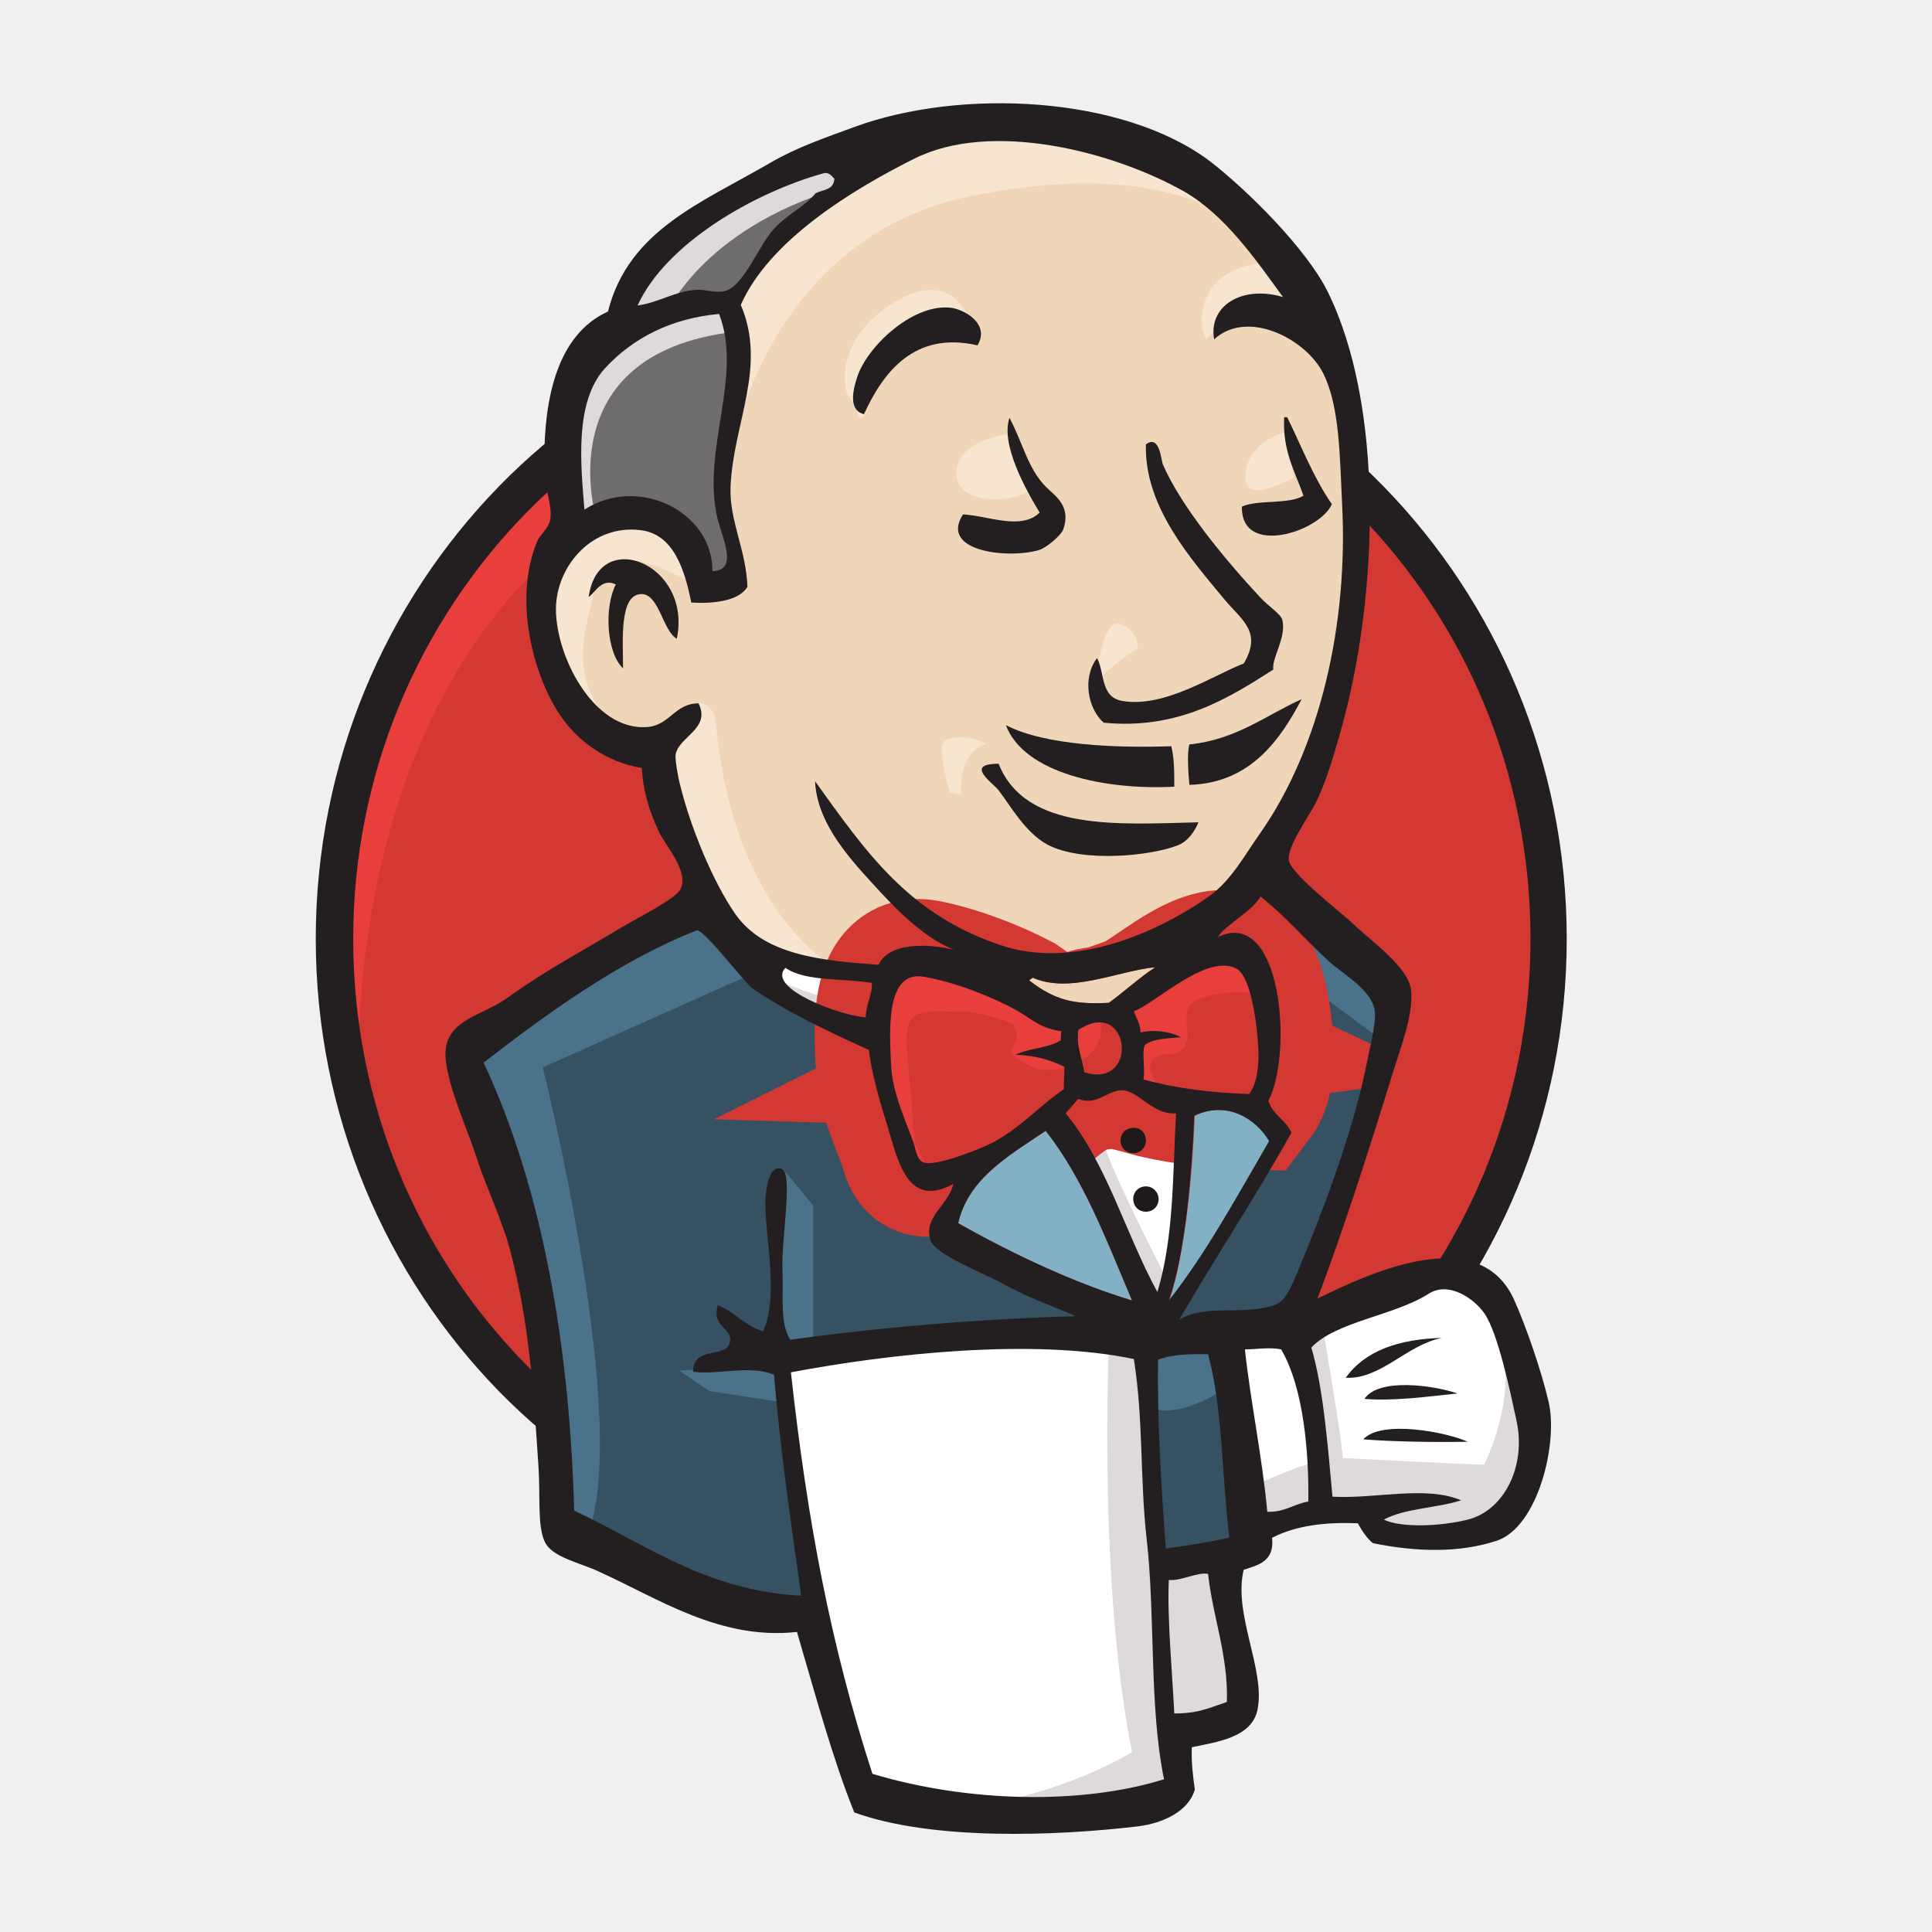
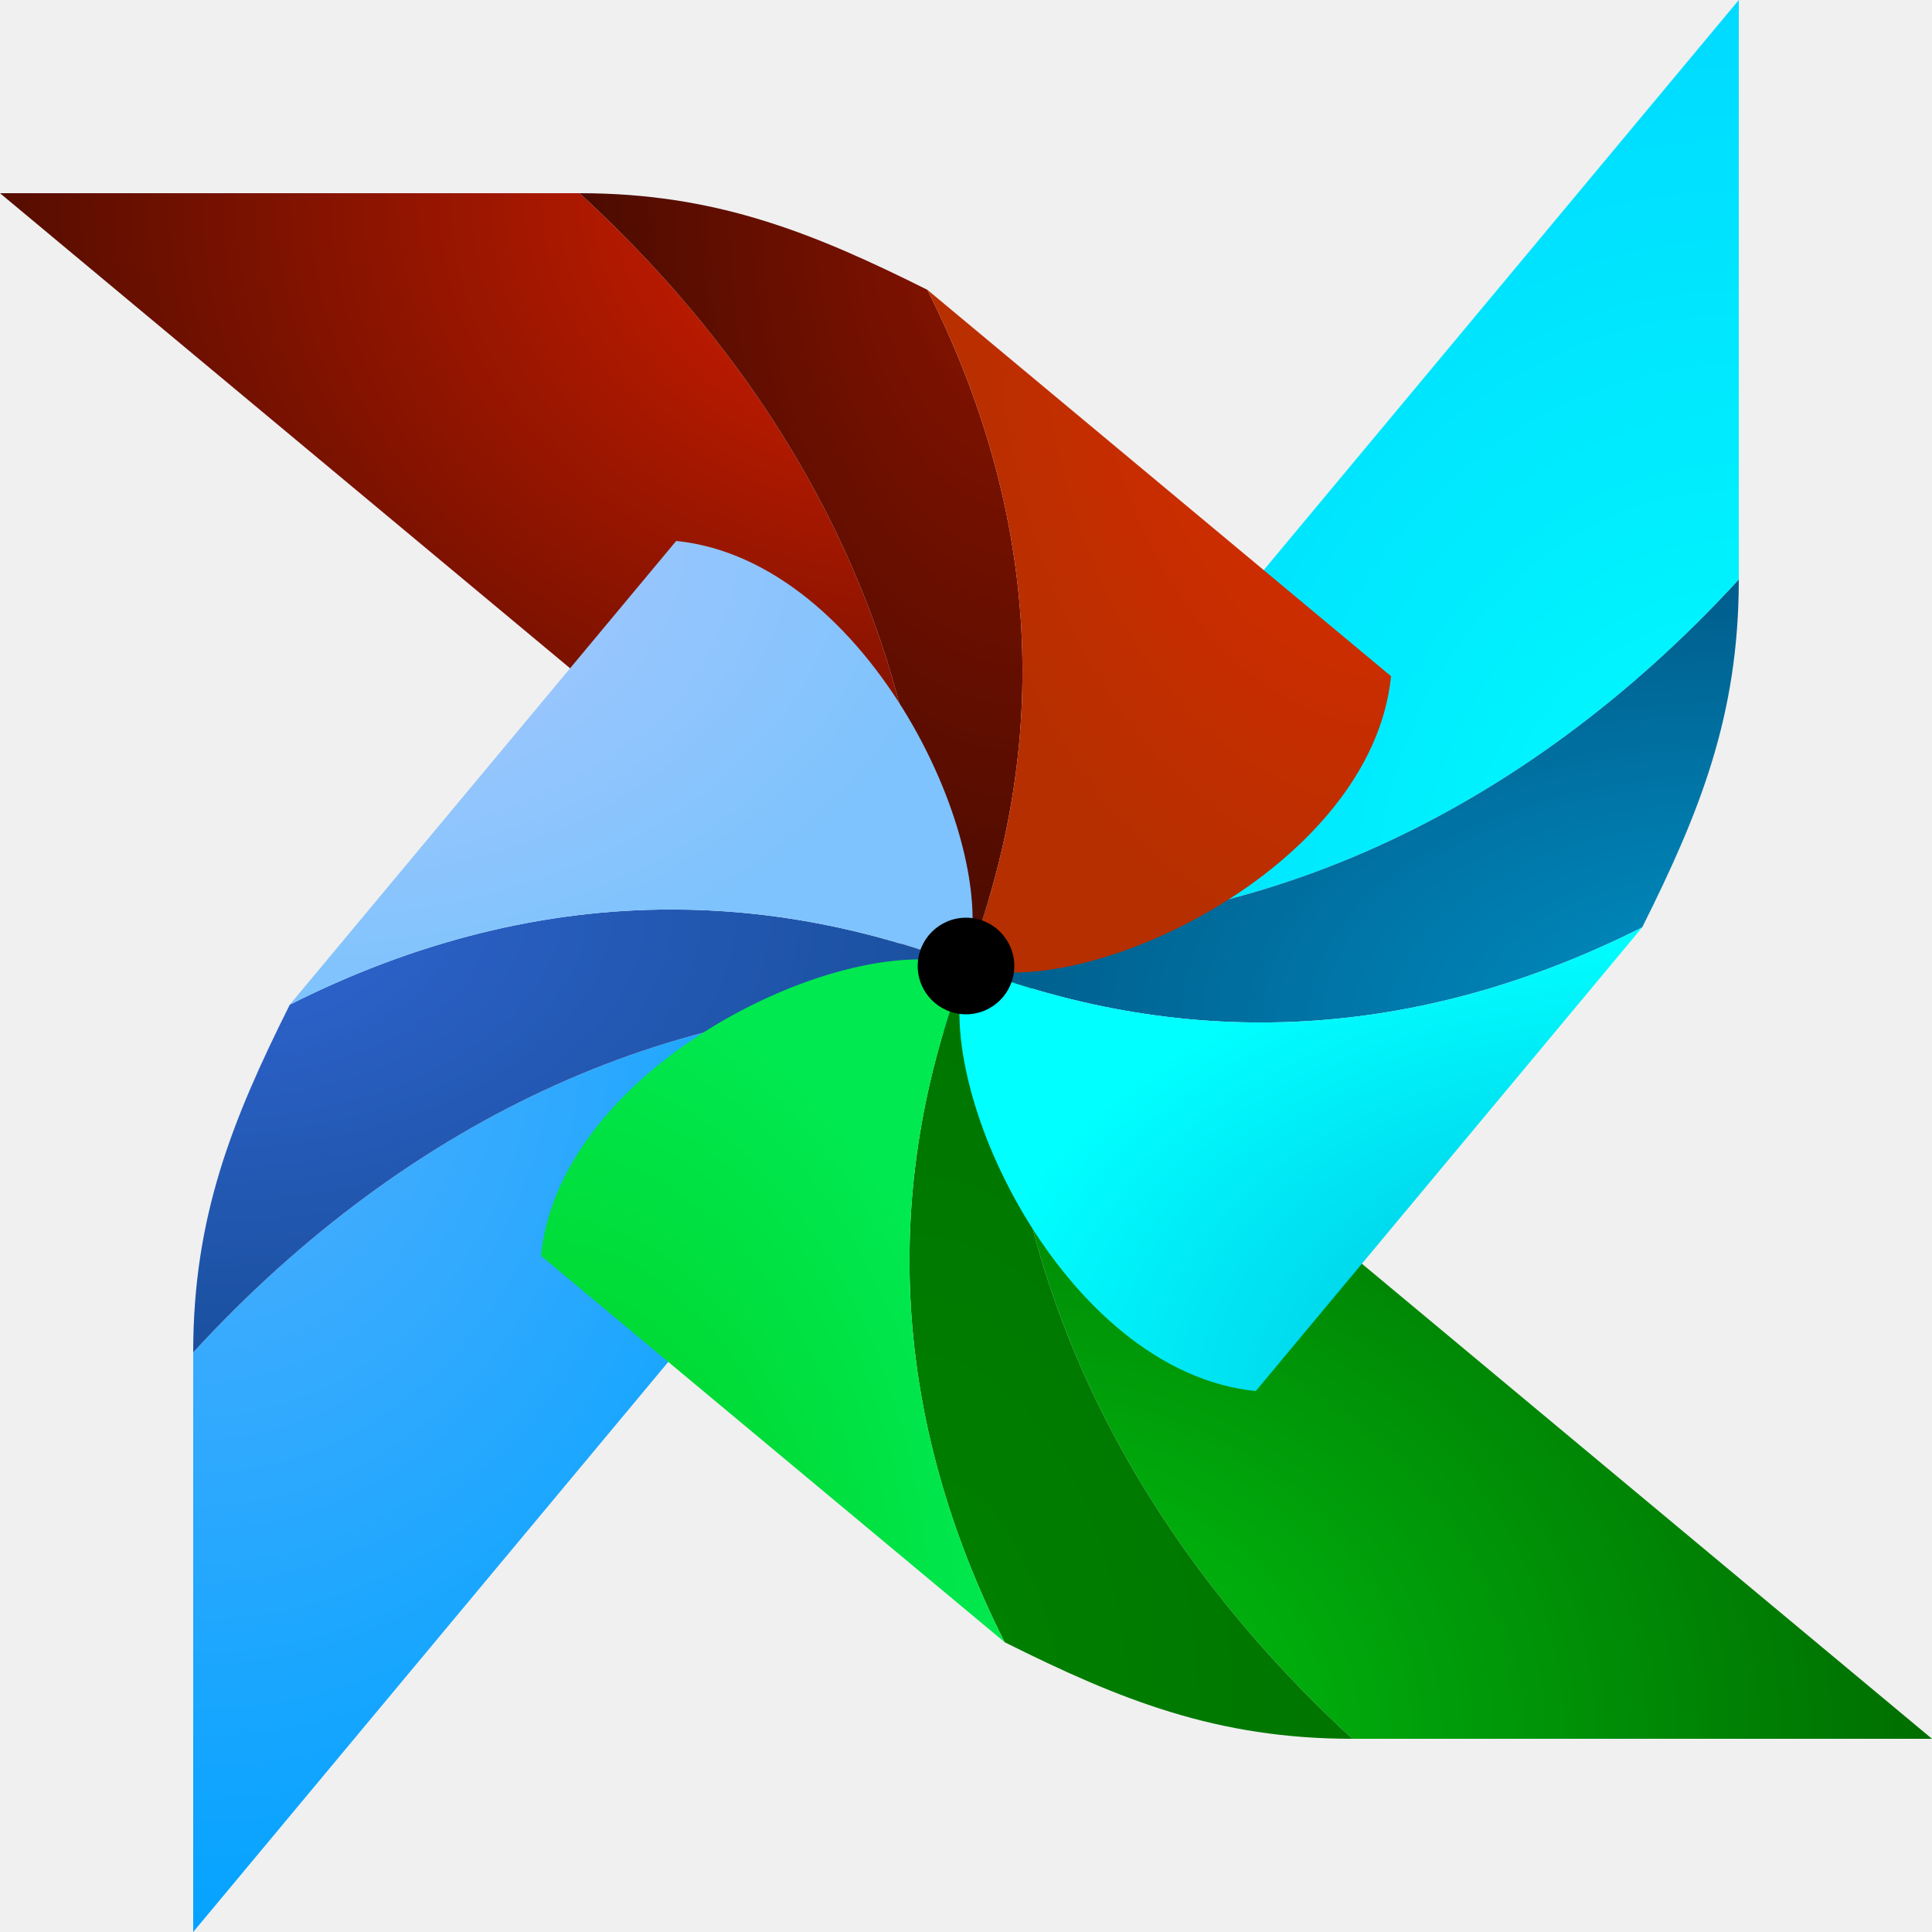
- <svg xmlns="http://www.w3.org/2000/svg" version="1.1" id="Ebene_1" x="0px" y="0px" viewBox="0 0 40 40" style="enable-background:new 0 0 40 40;" xml:space="preserve">
-   <style type="text/css">
- 	.st0{fill-rule:evenodd;clip-rule:evenodd;fill:#D43833;}
- 	.st1{fill:#E83F3D;}
- 	.st2{fill:#231F20;}
- 	.st3{fill-rule:evenodd;clip-rule:evenodd;fill:#F0D6B8;}
- 	.st4{fill-rule:evenodd;clip-rule:evenodd;fill:#355162;}
- 	.st5{fill-rule:evenodd;clip-rule:evenodd;fill:#6E6C6E;}
- 	.st6{fill-rule:evenodd;clip-rule:evenodd;fill:#DDDAD9;}
- 	.st7{fill-rule:evenodd;clip-rule:evenodd;fill:#F7E5CF;}
- 	.st8{fill:#F7E5CF;}
- 	.st9{fill-rule:evenodd;clip-rule:evenodd;fill:#4A738B;}
- 	.st10{fill-rule:evenodd;clip-rule:evenodd;fill:#FFFFFF;}
- 	.st11{fill:#FFFFFF;}
- 	.st12{fill:none;stroke:#D43833;stroke-width:2.5;stroke-miterlimit:5;}
- 	.st13{fill-rule:evenodd;clip-rule:evenodd;fill:#E83F3D;}
- 	.st14{fill-rule:evenodd;clip-rule:evenodd;fill:#231F20;}
- 	.st15{fill-rule:evenodd;clip-rule:evenodd;fill:#82B0C4;}
- 	.st16{fill-rule:evenodd;clip-rule:evenodd;fill:#1E1A1A;}
- </style>
-   <g id="g10" transform="matrix(1.25,0,0,-1.25,0,312)">
-     <g id="g3393">
-       <path id="path22" class="st0" d="M25.65,234.08c0-5.68-4.5-10.28-10.05-10.28c-5.55,0-10.05,4.6-10.05,10.28    c0,5.68,4.5,10.28,10.05,10.28C21.15,244.37,25.65,239.76,25.65,234.08" />
-       <path id="path24" class="st1" d="M5.95,231.54c0,0-0.73,10.72,9.15,11.03l-0.69,1.15l-5.36-1.8l-1.53-1.76l-1.34-2.57l-0.77-2.99    l0.23-1.99" />
-       <path id="path26" class="st2" d="M8.71,241.1c-1.76-1.8-2.86-4.3-2.86-7.05l0,0c0-2.76,1.09-5.25,2.86-7.05l0,0    c1.76-1.8,4.2-2.92,6.89-2.92l0,0c2.69,0,5.12,1.11,6.89,2.92l0,0c1.76,1.8,2.86,4.3,2.86,7.05l0,0c0,2.76-1.09,5.25-2.86,7.05    l0,0c-1.76,1.8-4.2,2.92-6.89,2.92l0,0C12.9,244.02,10.47,242.9,8.71,241.1L8.71,241.1z M8.26,226.56    c-1.87,1.92-3.03,4.57-3.03,7.49l0,0c0,2.92,1.16,5.57,3.03,7.49l0,0c1.87,1.92,4.47,3.11,7.33,3.11l0,0    c2.86,0,5.46-1.19,7.33-3.11l0,0c1.87-1.92,3.03-4.57,3.03-7.49l0,0c0-2.92-1.16-5.57-3.03-7.49l0,0    c-1.87-1.92-4.47-3.11-7.33-3.11l0,0C12.73,223.45,10.14,224.64,8.26,226.56L8.26,226.56" />
-       <path id="path28" class="st3" d="M19.82,234.03l-1.53-0.23l-2.07-0.23l-1.34-0.04l-1.3,0.04l-1,0.31l-0.88,0.96l-0.69,1.95    l-0.15,0.42l-0.92,0.31l-0.54,0.88l-0.38,1.26l0.42,1.11l1,0.34l0.8-0.38l0.38-0.84l0.46,0.08l0.15,0.19l-0.15,0.88l-0.04,1.11    l0.23,1.53l-0.01,0.88l0.7,1.12l1.23,0.88l2.14,0.92l2.37-0.34l2.07-1.49l0.96-1.53l0.61-1.11l0.15-2.76l-0.46-2.37l-0.84-2.11    l-0.8-1.11" />
-       <path id="path30" class="st4" d="M18.52,227.4l-5.48-0.23v-0.92l0.46-3.22l-0.23-0.27l-3.83,1.3l-0.27,0.46l-0.38,4.33l-0.88,2.6    l-0.19,0.61l3.06,2.11l0.96,0.38l0.84-1.03l0.73-0.65l0.84-0.27l0.38-0.11L15,230.5l0.34-0.42l0.88,0.31l-0.61-1.19l3.33-1.57    L18.52,227.4" />
-       <path id="path32" class="st5" d="M9.45,240.77l1,0.34l0.8-0.38l0.38-0.84l0.46,0.08l0.11,0.46l-0.23,0.88l0.23,2.11l-0.19,1.15    l0.69,0.8l1.49,1.19l-0.42,0.57l-2.11-1.03l-0.88-0.69l-0.5-1.07l-0.77-1.03l-0.23-1.23L9.45,240.77" />
-       <path id="path34" class="st6" d="M11.02,244.37c0,0,0.57,1.42,2.87,2.11c2.3,0.69,0.11,0.5,0.11,0.5l-2.49-0.96l-0.96-0.96    l-0.42-0.77L11.02,244.37" />
-       <path id="path36" class="st6" d="M9.87,241.04c0,0-0.8,2.68,2.26,3.06l-0.11,0.46l-2.11-0.5l-0.61-1.99l0.15-1.3L9.87,241.04" />
-       <path id="path38" class="st7" d="M11.09,237.47l0.5,0.49c0,0,0.23-0.03,0.26-0.29c0.04-0.27,0.15-2.68,1.8-3.98    c0.15-0.12-1.23,0.19-1.23,0.19l-1.23,1.91" />
-       <path id="path40" class="st7" d="M18.14,238.2c0,0,0.09,1.16,0.4,1.07c0.31-0.09,0.31-0.4,0.31-0.4S18.1,238.38,18.14,238.2" />
-       <path id="path42" class="st8" d="M21.32,242.45c0,0-0.63-0.13-0.69-0.69c-0.06-0.56,0.69-0.11,0.8-0.08" />
-       <path id="path44" class="st8" d="M16.68,242.41c0,0-0.84-0.11-0.84-0.65c0-0.54,0.96-0.5,1.23-0.27" />
-       <path id="path46" class="st7" d="M11.48,239.93c0,0-1.46,0.88-1.61,0.04c-0.15-0.84-0.5-1.46,0.23-2.34l-0.5,0.15l-0.46,1.19    l-0.15,1.15l0.88,0.92l1-0.08l0.57-0.46L11.48,239.93" />
-       <path id="path48" class="st7" d="M12.17,242.34c0,0,0.65,3.37,3.94,4.02c2.71,0.54,4.14-0.11,4.67-0.73c0,0-2.41,2.87-4.71,1.99    c-2.3-0.88-3.98-2.49-3.94-3.52C12.19,242.34,12.17,242.34,12.17,242.34" />
-       <path id="path50" class="st7" d="M21.05,245.25c0,0-1.11,0.04-1.15-0.96c0,0,0-0.15,0.08-0.31c0,0,0.88,1,1.42,0.46" />
-       <path id="path52" class="st7" d="M16.19,243.88c0,0-0.19,1.53-1.49,0.64c-0.84-0.57-0.77-1.38-0.61-1.53    c0.15-0.15,0.11-0.46,0.23-0.25c0.12,0.21,0.08,0.9,0.5,1.09C15.23,244.02,15.92,244.24,16.19,243.88" />
-       <path id="path54" class="st9" d="M12.59,233.53l-3.6-1.61c0,0,1.49-5.94,0.73-7.77l-0.54,0.19l-0.04,2.26l-1,4.29l-0.42,1.19    l3.75,2.53L12.59,233.53" />
-       <path id="path56" class="st9" d="M12.96,230.25l0.51-0.62v-2.3h-0.61c0,0-0.08,1.61-0.08,1.8c0,0.19,0.08,0.88,0.08,0.88" />
-       <path id="path58" class="st9" d="M12.97,226.98l-1.72-0.08l0.5-0.34l1.23-0.19" />
-       <path id="path60" class="st4" d="M18.87,227.36l1.42,0.04l0.34-3.52l-1.46-0.19L18.87,227.36" />
-       <path id="path62" class="st4" d="M19.25,227.36l2.14,0.11c0,0,0.88,2.22,0.88,2.34s0.77,3.22,0.77,3.22l-1.72,1.8l-0.34,0.31    l-0.92-0.92v-3.56L19.25,227.36" />
-       <path id="path64" class="st9" d="M20.21,227.63l-1.34-0.27l0.19-1.07c0.5-0.23,1.34,0.38,1.34,0.38" />
-       <path id="path66" class="st9" d="M20.25,234.33l2.68-1.99l0.08,0.92l-2.03,1.88L20.25,234.33" />
-       <path id="path68" class="st10" d="M14.3,219.82l-0.79,3.22l-0.39,2.37l-0.07,1.76l3.59,0.19l2.23,0l-0.2-4.02l0.34-3.1l-0.04-0.57    l-2.91-0.23L14.3,219.82" />
-       <path id="path70" class="st6" d="M18.37,227.4c0,0-0.19-3.98,0.38-6.82c0,0-1.15-0.73-2.83-0.92l3.22,0.11l0.38,0.23l-0.46,6.28    l-0.11,1.34" />
-       <path id="path72" class="st10" d="M20.69,224.18l1.49,0.42l2.83,0.15l0.42,1.3l-0.77,2.26l-0.88,0.11l-1.23-0.38l-1.18-0.57    l-0.62,0.11l-0.49-0.19" />
-       <path id="path74" class="st6" d="M20.67,224.95c0,0,1,0.46,1.15,0.42l-0.42,2.11l0.5,0.19c0,0,0.34-1.99,0.34-2.22    c0,0,2.14-0.11,2.34-0.11c0,0,0.46,0.88,0.34,1.8l0.42-1.23l0.04-0.69l-0.61-0.92l-0.69-0.15l-1.15,0.04l-0.38,0.5l-1.34-0.19    l-0.42-0.15" />
-       <path id="path76" class="st11" d="M19.16,227.67l-0.84,2.14l-0.88,1.26c0,0,0.19,0.54,0.46,0.54s0.88,0,0.88,0l0.84-0.31    l-0.08-1.42L19.16,227.67" />
-       <path id="path78" class="st6" d="M19.33,228.4c0,0-1.07,2.07-1.07,2.37c0,0,0.19,0.46,0.46,0.34c0.27-0.11,0.84-0.42,0.84-0.42    v0.73l-1.3,0.27l-0.88-0.11l1.49-3.52l0.31-0.04" />
-       <path id="path80" class="st11" d="M14.64,233.45l-1.06,0.12l-1,0.31v-0.34l0.49-0.54l1.53-0.69" />
-       <path id="path82" class="st6" d="M12.93,233.34c0,0,1.19-0.5,1.57-0.38l0.04-0.46l-1.07,0.23l-0.65,0.46L12.93,233.34" />
-       <path id="path84" class="st0" d="M20.69,231.48c-0.65,0.02-1.24,0.1-1.75,0.24c0.03,0.21-0.03,0.42,0.02,0.57    c0.14,0.1,0.38,0.1,0.6,0.13c-0.19,0.09-0.45,0.13-0.67,0.08c-0.01,0.15-0.07,0.24-0.11,0.35c0.37,0.13,1.23,0.99,1.71,0.7    c0.23-0.13,0.33-0.9,0.35-1.28C20.86,231.96,20.82,231.65,20.69,231.48" />
-       <path id="path86" class="st12" d="M20.69,231.48c-0.65,0.02-1.24,0.1-1.75,0.24c0.03,0.21-0.03,0.42,0.02,0.57    c0.14,0.1,0.38,0.1,0.6,0.13c-0.19,0.09-0.45,0.13-0.67,0.08c-0.01,0.15-0.07,0.24-0.11,0.35c0.37,0.13,1.23,0.99,1.71,0.7    c0.23-0.13,0.33-0.9,0.35-1.28C20.86,231.96,20.82,231.65,20.69,231.48z" />
-       <path id="path88" class="st0" d="M17.58,232.55c0-0.05,0-0.1-0.01-0.15c-0.2-0.13-0.53-0.13-0.75-0.24    c0.33-0.01,0.59-0.09,0.81-0.2c0-0.12-0.01-0.25-0.01-0.37c-0.37-0.25-0.71-0.63-1.15-0.87c-0.21-0.11-0.93-0.4-1.15-0.35    c-0.12,0.03-0.14,0.18-0.19,0.33c-0.11,0.31-0.35,0.81-0.37,1.28c-0.03,0.59-0.09,1.59,0.55,1.47c0.52-0.1,1.12-0.34,1.52-0.55    C17.07,232.74,17.21,232.57,17.58,232.55" />
-       <path id="path90" class="st12" d="M17.58,232.55c0-0.05,0-0.1-0.01-0.15c-0.2-0.13-0.53-0.13-0.75-0.24    c0.33-0.01,0.59-0.09,0.81-0.2c0-0.12-0.01-0.25-0.01-0.37c-0.37-0.25-0.71-0.63-1.15-0.87c-0.21-0.11-0.93-0.4-1.15-0.35    c-0.12,0.03-0.14,0.18-0.19,0.33c-0.11,0.31-0.35,0.81-0.37,1.28c-0.03,0.59-0.09,1.59,0.55,1.47c0.52-0.1,1.12-0.34,1.52-0.55    C17.07,232.74,17.21,232.57,17.58,232.55z" />
-       <path id="path92" class="st0" d="M17.95,231.84c-0.06,0.32-0.12,0.42-0.1,0.7C18.72,233.11,18.88,231.55,17.95,231.84" />
-       <path id="path94" class="st12" d="M17.95,231.84c-0.06,0.32-0.12,0.42-0.1,0.7C18.72,233.11,18.88,231.55,17.95,231.84z" />
-       <path id="path96" class="st13" d="M19.2,231.58c0,0-0.27,0.38-0.08,0.5c0.19,0.11,0.38,0,0.5,0.19c0.11,0.19,0,0.31,0.04,0.54    c0.04,0.23,0.23,0.27,0.42,0.31c0.19,0.04,0.73,0.11,0.8-0.08l-0.23,0.69l-0.46,0.15l-1.46-0.84l-0.08-0.42v-0.84" />
-       <path id="path98" class="st13" d="M15.18,230.31c-0.05,0.6-0.09,1.19-0.15,1.79c-0.08,0.89,0.21,0.74,0.99,0.74    c0.12,0,0.73-0.14,0.77-0.23c0.21-0.43-0.35-0.33,0.24-0.65c0.5-0.27,1.38,0.16,1.18,0.77c-0.11,0.13-0.59,0.04-0.76,0.13    c-0.3,0.16-0.6,0.31-0.9,0.47c-0.38,0.2-1.26,0.49-1.67,0.21c-1.03-0.7,0.06-2.45,0.43-3.18" />
-       <path id="path100" class="st14" d="M16.19,243.88c-1.04,0.24-1.56-0.44-1.88-1.14c-0.28,0.07-0.17,0.45-0.1,0.65    c0.19,0.51,0.94,1.2,1.56,1.11C16.03,244.45,16.39,244.21,16.19,243.88" />
-       <path id="path102" class="st14" d="M21.27,242.69c0.02,0,0.03,0,0.05,0c0.24-0.49,0.44-1.01,0.74-1.44    c-0.2-0.46-1.51-0.88-1.49-0.04c0.28,0.12,0.77,0.03,1.02,0.18C21.45,241.79,21.24,242.13,21.27,242.69" />
-       <path id="path104" class="st14" d="M16.72,242.68c0.22-0.41,0.3-0.84,0.61-1.15c0.14-0.14,0.42-0.31,0.28-0.7    c-0.03-0.09-0.27-0.3-0.4-0.34c-0.5-0.15-1.66-0.03-1.26,0.59c0.41-0.02,0.96-0.27,1.27,0.03    C16.99,241.49,16.57,242.24,16.72,242.68" />
-       <path id="path106" class="st14" d="M21.09,238.51c-0.75-0.48-1.58-1-2.81-0.88c-0.26,0.23-0.36,0.74-0.11,1.07    c0.13-0.23,0.05-0.65,0.42-0.71c0.7-0.12,1.51,0.43,2.01,0.62c0.31,0.52-0.03,0.72-0.31,1.05c-0.57,0.69-1.34,1.55-1.31,2.58    c0.23,0.17,0.25-0.26,0.28-0.33c0.3-0.7,1.05-1.6,1.6-2.19c0.13-0.15,0.36-0.29,0.38-0.39C21.31,239.04,21.06,238.7,21.09,238.51" />
-       <path id="path108" class="st14" d="M11.21,239.02c-0.23,0.13-0.29,0.72-0.57,0.74c-0.39,0.02-0.32-0.77-0.32-1.23    c-0.27,0.25-0.32,1-0.12,1.39c-0.23,0.11-0.33-0.12-0.45-0.21C9.91,240.89,11.47,240.26,11.21,239.02" />
-       <path id="path110" class="st14" d="M21.56,238.02c-0.35-0.66-0.84-1.39-1.86-1.42c-0.02,0.21-0.04,0.54,0,0.67    C20.48,237.35,20.96,237.75,21.56,238.02" />
-       <path id="path112" class="st14" d="M16.66,237.59c0.65-0.34,1.85-0.38,2.74-0.35c0.05-0.19,0.05-0.43,0.05-0.67    C18.31,236.51,16.96,236.79,16.66,237.59" />
-       <path id="path114" class="st14" d="M16.54,236.95c0.45-1.13,2-1,3.31-0.97c-0.06-0.15-0.18-0.32-0.34-0.38    c-0.42-0.17-1.57-0.3-2.16,0.01c-0.37,0.2-0.61,0.64-0.81,0.9C16.45,236.63,15.96,236.95,16.54,236.95" />
-       <path id="path116" class="st15" d="M21.03,230.7c-0.53-0.91-1.04-1.84-1.66-2.64c0.26,0.77,0.38,2.07,0.42,3.06    C20.33,231.38,20.81,231.06,21.03,230.7" />
-       <path id="path118" class="st14" d="M23.88,227.44c-0.59-0.12-1.01-0.69-1.59-0.66C22.61,227.23,23.17,227.42,23.88,227.44" />
-       <path id="path120" class="st14" d="M24.14,226.52c-0.48-0.05-1.05-0.13-1.54-0.09C22.83,226.78,23.73,226.66,24.14,226.52" />
-       <path id="path122" class="st14" d="M24.31,225.72c-0.54-0.01-1.22,0-1.73,0.04C22.88,226.09,23.96,225.88,24.31,225.72" />
-       <path id="path124" class="st6" d="M20.01,223.53c0.08-0.68,0.35-1.37,0.31-2.12c-0.3-0.1-0.47-0.19-0.87-0.19    c-0.03,0.63-0.11,1.6-0.09,2.21C19.56,223.41,19.85,223.57,20.01,223.53" />
-       <path id="path126" class="st3" d="M19.13,233.58c-0.27-0.18-0.5-0.4-0.77-0.59c-0.58-0.03-0.9,0.04-1.32,0.37    c0.01,0.03,0.05,0.01,0.05,0.05C17.72,233.13,18.51,233.52,19.13,233.58" />
-       <path id="path128" class="st15" d="M15.87,229.34c0.17,0.74,0.84,1.12,1.45,1.53c0.63-0.8,1.01-1.82,1.43-2.81    C17.76,228.36,16.74,228.85,15.87,229.34" />
-       <path id="path130" class="st14" d="M19.36,223.43c-0.03-0.61,0.06-1.58,0.09-2.21c0.4,0,0.57,0.09,0.87,0.19    c0.03,0.75-0.24,1.44-0.31,2.12C19.85,223.57,19.56,223.41,19.36,223.43z M13.1,226.87c0.27-2.44,0.65-4.49,1.35-6.65    c1.56-0.47,3.45-0.52,4.83-0.09c-0.25,1.22-0.14,2.7-0.29,4c-0.11,0.98-0.05,1.96-0.21,2.96    C17.11,227.44,14.74,227.18,13.1,226.87z M19.18,227.08c-0.01-1.05,0.05-2.08,0.13-3.13c0.4,0.06,0.68,0.1,1.05,0.18    c-0.12,1.01-0.11,2.15-0.35,3.04C19.72,227.17,19.47,227.18,19.18,227.08z M21.22,227.25c-0.19,0.04-0.41,0-0.6,0    c0.09-0.85,0.29-1.8,0.37-2.69c0.29-0.01,0.44,0.13,0.68,0.17C21.68,225.51,21.6,226.6,21.22,227.25L21.22,227.25z M24.31,224.43    c0.6,0.15,0.97,0.88,0.81,1.63c-0.11,0.51-0.31,1.46-0.53,1.78c-0.16,0.24-0.59,0.55-0.93,0.33c-0.56-0.36-1.54-0.46-1.94-0.89    c0.2-0.68,0.27-1.61,0.35-2.47c0.7-0.04,1.55,0.19,2.13-0.06c-0.4-0.13-0.93-0.13-1.28-0.32    C23.21,224.29,23.87,224.32,24.31,224.43L24.31,224.43z M18.75,228.06c-0.42,0.99-0.8,2.01-1.43,2.81    c-0.61-0.41-1.28-0.79-1.45-1.53C16.74,228.85,17.76,228.36,18.75,228.06z M19.78,231.12c-0.04-0.99-0.15-2.28-0.42-3.06    c0.63,0.8,1.13,1.73,1.66,2.64C20.81,231.06,20.33,231.38,19.78,231.12z M18.61,231.54c-0.24,0.03-0.44-0.27-0.75-0.14    c-0.07-0.08-0.14-0.16-0.21-0.24c0.68-0.82,0.99-1.99,1.52-2.96c0.28,0.93,0.25,1.95,0.31,2.96    C19.1,231.13,18.88,231.51,18.61,231.54z M17.86,232.54c-0.03-0.28,0.04-0.37,0.1-0.7C18.88,231.55,18.72,233.11,17.86,232.54z     M16.83,232.87c-0.4,0.22-1,0.46-1.52,0.55c-0.64,0.12-0.58-0.87-0.55-1.47c0.02-0.47,0.27-0.97,0.37-1.28    c0.05-0.15,0.06-0.3,0.19-0.33c0.22-0.05,0.95,0.24,1.15,0.35c0.44,0.24,0.78,0.62,1.15,0.87c0,0.12,0.01,0.25,0.01,0.37    c-0.22,0.11-0.48,0.19-0.81,0.2c0.22,0.11,0.55,0.11,0.75,0.24c0,0.05,0,0.1,0.01,0.15C17.21,232.57,17.07,232.74,16.83,232.87z     M13.01,233.57c-0.33-0.34,0.93-0.8,1.33-0.82c0,0.21,0.12,0.41,0.1,0.57C13.96,233.4,13.33,233.34,13.01,233.57z M17.1,233.41    c0-0.03-0.04-0.02-0.05-0.05c0.43-0.33,0.74-0.4,1.32-0.37c0.26,0.19,0.49,0.41,0.77,0.59C18.51,233.52,17.72,233.13,17.1,233.41z     M20.84,232.27c-0.02,0.37-0.12,1.14-0.35,1.28c-0.49,0.28-1.35-0.57-1.71-0.7c0.04-0.11,0.11-0.21,0.11-0.35    c0.22,0.05,0.48,0.02,0.67-0.08c-0.22-0.02-0.46-0.02-0.6-0.13c-0.05-0.15,0.01-0.36-0.02-0.57c0.51-0.14,1.1-0.22,1.75-0.24    C20.82,231.65,20.86,231.96,20.84,232.27z M12.45,233.24c-0.1,0.07-0.81,0.99-0.91,0.95c-1.27-0.5-2.47-1.37-3.53-2.19    c1.02-2.18,1.43-4.85,1.5-7.42c1.16-0.54,2.18-1.33,3.76-1.41c-0.18,1.29-0.35,2.45-0.45,3.66c-0.4,0.17-0.97-0.01-1.34,0.05    c0,0.45,0.57,0.2,0.61,0.5c0.04,0.23-0.31,0.24-0.2,0.6c0.29-0.11,0.44-0.34,0.75-0.43c0.28,0.62,0,1.71,0.04,2.23    c0.01,0.1,0.05,0.54,0.27,0.46c0.19-0.07-0.01-1.17,0.01-1.66c0.02-0.45-0.05-0.89,0.13-1.17c1.53,0.21,3.08,0.34,4.73,0.39    c-0.36,0.16-0.79,0.3-1.27,0.57c-0.26,0.14-1.06,0.45-1.14,0.69c-0.12,0.39,0.31,0.59,0.38,0.93c-0.77-0.42-0.92,0.4-1.1,0.99    c-0.17,0.53-0.26,0.92-0.3,1.23C13.73,232.51,13.02,232.84,12.45,233.24L12.45,233.24z M20.17,234.08    c1.06,0.51,1.25-1.92,0.84-2.71c0.06-0.23,0.29-0.32,0.38-0.53c-0.59-1.06-1.25-2.05-1.86-3.1c0.45,0.28,1.09,0.05,1.62,0.26    c0.19,0.08,0.33,0.52,0.48,0.87c0.4,0.97,0.83,2.2,1.01,3.13c0.04,0.21,0.16,0.67,0.13,0.86c-0.05,0.34-0.5,0.59-0.74,0.8    c-0.43,0.39-0.7,0.73-1.15,1.09C20.71,234.48,20.32,234.3,20.17,234.08L20.17,234.08z M10.02,243.5c-0.51-0.56-0.4-1.6-0.34-2.34    c0.91,0.58,2.13-0.05,2.12-1.02c0.44,0.01,0.16,0.55,0.08,0.89c-0.26,1.12,0.43,2.34,0.03,3.37    C11.13,244.33,10.49,244.01,10.02,243.5L10.02,243.5z M13.64,246.73c-1.15-0.32-2.61-1.16-3.08-2.19    c0.36,0.05,0.62,0.24,0.98,0.26c0.14,0.01,0.31-0.06,0.47-0.02c0.31,0.08,0.57,0.78,0.81,1.03c0.23,0.25,0.5,0.36,0.69,0.59    c0.12,0.06,0.3,0.05,0.31,0.24C13.76,246.71,13.71,246.75,13.64,246.73z M19.61,246.43c-1.19,0.67-3.2,1.18-4.47,0.54    c-1.02-0.51-2.4-1.35-2.87-2.42c0.44-1.03-0.13-1.97-0.17-3.02c-0.02-0.56,0.26-1.04,0.28-1.65c-0.15-0.25-0.61-0.28-0.93-0.26    c-0.11,0.54-0.29,1.14-0.85,1.2c-0.78,0.09-1.35-0.56-1.39-1.24c-0.04-0.79,0.61-2.11,1.53-2.02c0.36,0.04,0.44,0.39,0.83,0.39    c0.21-0.42-0.33-0.55-0.38-0.85c-0.01-0.08,0.04-0.38,0.08-0.52c0.17-0.69,0.54-1.59,0.91-2.12c0.47-0.67,1.39-0.77,2.37-0.84    c0.18,0.38,0.83,0.35,1.25,0.25c-0.51,0.2-0.98,0.69-1.37,1.12c-0.45,0.49-0.9,1.03-0.93,1.67c0.85-1.18,1.55-2.21,3.09-2.72    c1.17-0.39,2.53,0.18,3.43,0.81c0.37,0.26,0.59,0.68,0.86,1.06c0.99,1.42,1.45,3.46,1.35,5.43c-0.04,0.81-0.04,1.62-0.31,2.17    c-0.28,0.57-1.25,1.08-1.81,0.57c-0.1,0.56,0.47,0.9,1.14,0.7C20.8,245.3,20.29,246.04,19.61,246.43L19.61,246.43z M21.82,228.09    c0.93,0.46,2.67,1.24,3.25,0c0.21-0.46,0.47-1.23,0.58-1.71c0.16-0.67-0.17-2.07-0.86-2.3c-0.61-0.2-1.31-0.19-2.05-0.04    c-0.09,0.07-0.18,0.2-0.25,0.33c-0.52,0.02-1.01-0.03-1.42-0.24c0.04-0.39-0.22-0.45-0.47-0.53c-0.18-0.72,0.36-1.66,0.23-2.31    c-0.09-0.47-0.67-0.54-1.09-0.63c-0.01-0.26,0.02-0.48,0.05-0.7c-0.1-0.36-0.53-0.56-0.94-0.61c-1.35-0.16-3.4-0.24-4.7,0.23    c-0.36,0.89-0.65,1.97-0.95,2.99c-1.27-0.14-2.29,0.55-3.26,0.99c-0.33,0.16-0.8,0.24-0.92,0.51c-0.12,0.26-0.07,0.75-0.1,1.22    c-0.08,1.19-0.14,2.34-0.46,3.56c-0.14,0.55-0.39,1.03-0.56,1.56c-0.16,0.49-0.44,1.09-0.51,1.58c-0.11,0.72,0.57,0.76,1.01,1.08    c0.67,0.48,1.2,0.75,1.93,1.19c0.22,0.13,0.87,0.46,0.94,0.61c0.15,0.3-0.25,0.72-0.36,0.96c-0.17,0.37-0.26,0.69-0.28,1.05    c-0.61,0.1-1.07,0.46-1.35,0.87c-0.46,0.68-0.78,1.94-0.38,2.89c0.03,0.08,0.19,0.22,0.21,0.34c0.05,0.23-0.09,0.53-0.09,0.77    c-0.04,1.24,0.21,2.31,1.05,2.69c0.34,1.35,1.55,1.8,2.7,2.47c0.43,0.25,0.9,0.41,1.39,0.59c1.75,0.64,4.43,0.52,5.88-0.57    c0.61-0.47,1.6-1.45,1.95-2.16c0.93-1.88,0.86-5.01,0.21-7.3c-0.09-0.31-0.21-0.76-0.39-1.13c-0.12-0.26-0.51-0.77-0.46-1    c0.05-0.23,0.87-0.86,1.05-1.03c0.32-0.31,0.92-0.72,0.97-1.1c0.05-0.41-0.18-0.98-0.3-1.38    C22.66,230.51,22.27,229.28,21.82,228.09" />
-       <path id="path132" class="st7" d="M15.62,237.3c0.05,0.07,0.33,0.17,0.72-0.02c0,0-0.46-0.08-0.42-0.84l-0.19,0.04    C15.73,236.48,15.53,237.17,15.62,237.3" />
-       <path id="path134" class="st16" d="M18.98,230.71c0-0.12-0.09-0.21-0.21-0.21c-0.12,0-0.21,0.09-0.21,0.21    c0,0.12,0.09,0.21,0.21,0.21C18.89,230.93,18.98,230.83,18.98,230.71" />
-       <path id="path136" class="st16" d="M19.19,229.74c0-0.12-0.09-0.21-0.21-0.21c-0.12,0-0.21,0.09-0.21,0.21s0.09,0.21,0.21,0.21    C19.1,229.95,19.19,229.85,19.19,229.74" />
-     </g>
-   </g>
+ <svg xmlns="http://www.w3.org/2000/svg" aria-hidden="true" focusable="false" width="1em" height="1em" style="-ms-transform: rotate(360deg); -webkit-transform: rotate(360deg); transform: rotate(360deg);" preserveAspectRatio="xMidYMid meet" viewBox="0 0 256 256">
+   <defs>
+     <radialGradient cx="0%" cy="100%" fx="0%" fy="100%" r="120.116%" gradientTransform="translate(0 .167) scale(.83253)" id="IconifyId-17ade7f8b06-14a928-36">
+       <stop stop-color="#00C812" offset="0%" />
+       <stop stop-color="#006E00" offset="100%" />
+     </radialGradient>
+     <radialGradient cx="0%" cy="0%" fx="0%" fy="0%" r="120.116%" gradientTransform="matrix(0 .83253 -.83253 0 0 0)" id="IconifyId-17ade7f8b06-14a928-37">
+       <stop stop-color="#56AFFD" offset="0%" />
+       <stop stop-color="#04A3FF" offset="100%" />
+     </radialGradient>
+     <radialGradient cx="100%" cy="0%" fx="100%" fy="0%" r="120.116%" gradientTransform="matrix(-.83253 0 0 -.83253 1.833 0)" id="IconifyId-17ade7f8b06-14a928-38">
+       <stop stop-color="#DF1F00" offset="0%" />
+       <stop stop-color="#560D00" offset="100%" />
+     </radialGradient>
+     <radialGradient cx="100%" cy="100.001%" fx="100%" fy="100.001%" r="120.116%" gradientTransform="matrix(0 -.83254 .83253 0 .167 1.833)" id="IconifyId-17ade7f8b06-14a928-39">
+       <stop stop-color="#00FFFD" offset="0%" />
+       <stop stop-color="#00DAFF" offset="100%" />
+     </radialGradient>
+     <radialGradient cx="0%" cy="100%" fx="0%" fy="100%" r="100%" id="IconifyId-17ade7f8b06-14a928-40">
+       <stop stop-color="#008200" offset="0%" />
+       <stop stop-color="#007500" offset="100%" />
+     </radialGradient>
+     <radialGradient cx="0%" cy="0%" fx="0%" fy="0%" r="100%" gradientTransform="matrix(0 1 -1 0 0 0)" id="IconifyId-17ade7f8b06-14a928-41">
+       <stop stop-color="#3166D4" offset="0%" />
+       <stop stop-color="#1A509E" offset="100%" />
+     </radialGradient>
+     <radialGradient cx="100%" cy="0%" fx="100%" fy="0%" r="100%" gradientTransform="matrix(-1 0 0 -1 2 0)" id="IconifyId-17ade7f8b06-14a928-42">
+       <stop stop-color="#8E1400" offset="0%" />
+       <stop stop-color="#4B0B00" offset="100%" />
+     </radialGradient>
+     <radialGradient cx="100%" cy="100.001%" fx="100%" fy="100.001%" r="99.999%" gradientTransform="matrix(0 -1 1 0 0 2)" id="IconifyId-17ade7f8b06-14a928-43">
+       <stop stop-color="#0090C4" offset="0%" />
+       <stop stop-color="#005D8C" offset="100%" />
+     </radialGradient>
+     <radialGradient cx="0%" cy="99.999%" fx="0%" fy="99.999%" r="100%" gradientTransform="matrix(1 0 0 .99999 0 0)" id="IconifyId-17ade7f8b06-14a928-44">
+       <stop stop-color="#00CD1C" offset="0%" />
+       <stop stop-color="#00E950" offset="100%" />
+     </radialGradient>
+     <radialGradient cx="0%" cy="0%" fx="0%" fy="0%" r="100%" gradientTransform="rotate(90)" id="IconifyId-17ade7f8b06-14a928-45">
+       <stop stop-color="#B1C8FD" offset="0%" />
+       <stop stop-color="#7EC3FD" offset="100%" />
+     </radialGradient>
+     <radialGradient cx="100%" cy="0%" fx="100%" fy="0%" r="100%" gradientTransform="matrix(-1 0 0 -1 2 0)" id="IconifyId-17ade7f8b06-14a928-46">
+       <stop stop-color="#E12A00" offset="0%" />
+       <stop stop-color="#B62F00" offset="100%" />
+     </radialGradient>
+     <radialGradient cx="100%" cy="100%" fx="100%" fy="100%" r="99.998%" gradientTransform="matrix(0 -1 1.00002 0 0 2)" id="IconifyId-17ade7f8b06-14a928-47">
+       <stop stop-color="#00B6DD" offset="0%" />
+       <stop stop-color="#0FF" offset="100%" />
+     </radialGradient>
+   </defs>
+   <path d="M179.2 230.4H256L133.12 128c-1.687 37.193 14.687 73.58 46.08 102.4" fill="url(#IconifyId-17ade7f8b06-14a928-36)" />
+   <path d="M25.6 179.2V256L128 133.12a115.427 115.427 0 0 0-5.225-.118c-35.36.002-69.708 16.279-97.175 46.198" fill="url(#IconifyId-17ade7f8b06-14a928-37)" />
+   <path d="M0 25.6L122.88 128c1.687-37.192-14.687-73.58-46.08-102.4H0z" fill="url(#IconifyId-17ade7f8b06-14a928-38)" />
+   <path d="M230.4 0L128 122.879c37.193 1.688 73.58-14.687 102.4-46.08V0z" fill="url(#IconifyId-17ade7f8b06-14a928-39)" />
+   <path d="M128 128c-11.479 29.755-9.745 60.086 5.12 89.601c15.36 7.679 28.16 12.799 46.08 12.799c-31.393-28.82-47.767-65.207-46.08-102.4H128z" fill="url(#IconifyId-17ade7f8b06-14a928-40)" />
+   <path d="M38.4 133.12c-7.679 15.361-12.8 28.16-12.8 46.08c28.819-31.393 65.207-47.766 102.4-46.08V128c-12.944-4.993-25.994-7.486-39.04-7.486c-16.946.001-33.884 4.207-50.56 12.606" fill="url(#IconifyId-17ade7f8b06-14a928-41)" />
+   <path d="M122.88 128H128c11.478-29.755 9.745-60.087-5.12-89.6c-15.36-7.68-28.159-12.8-46.08-12.8c31.393 28.82 47.767 65.208 46.08 102.4" fill="url(#IconifyId-17ade7f8b06-14a928-42)" />
+   <path d="M128 122.879V128c29.755 11.478 60.086 9.744 89.6-5.121c7.68-15.358 12.8-28.158 12.8-46.08c-28.82 31.393-65.207 47.768-102.4 46.08" fill="url(#IconifyId-17ade7f8b06-14a928-43)" />
+   <path d="M71.68 166.4l61.44 51.201C118.255 188.086 116.521 157.755 128 128c-1.776-.592-3.858-.876-6.158-.876c-17.599.001-47.898 16.635-50.162 39.276" fill="url(#IconifyId-17ade7f8b06-14a928-44)" />
+   <path d="M38.4 133.12c29.514-14.865 59.845-16.598 89.6-5.12c5.12-15.359-12.8-53.76-38.4-56.32l-51.2 61.44z" fill="url(#IconifyId-17ade7f8b06-14a928-45)" />
+   <path d="M128 128c15.36 5.12 53.759-12.8 56.32-38.4l-61.44-51.2c14.865 29.513 16.598 59.845 5.12 89.6" fill="url(#IconifyId-17ade7f8b06-14a928-46)" />
+   <path d="M128 128c-5.12 15.361 12.8 53.76 38.4 56.32l51.2-61.441c-29.514 14.865-59.845 16.599-89.6 5.121" fill="url(#IconifyId-17ade7f8b06-14a928-47)" />
+   <path d="M128 121.6a6.4 6.4 0 1 1 0 12.8a6.4 6.4 0 0 1 0-12.8" fill="#000" />
</svg>
